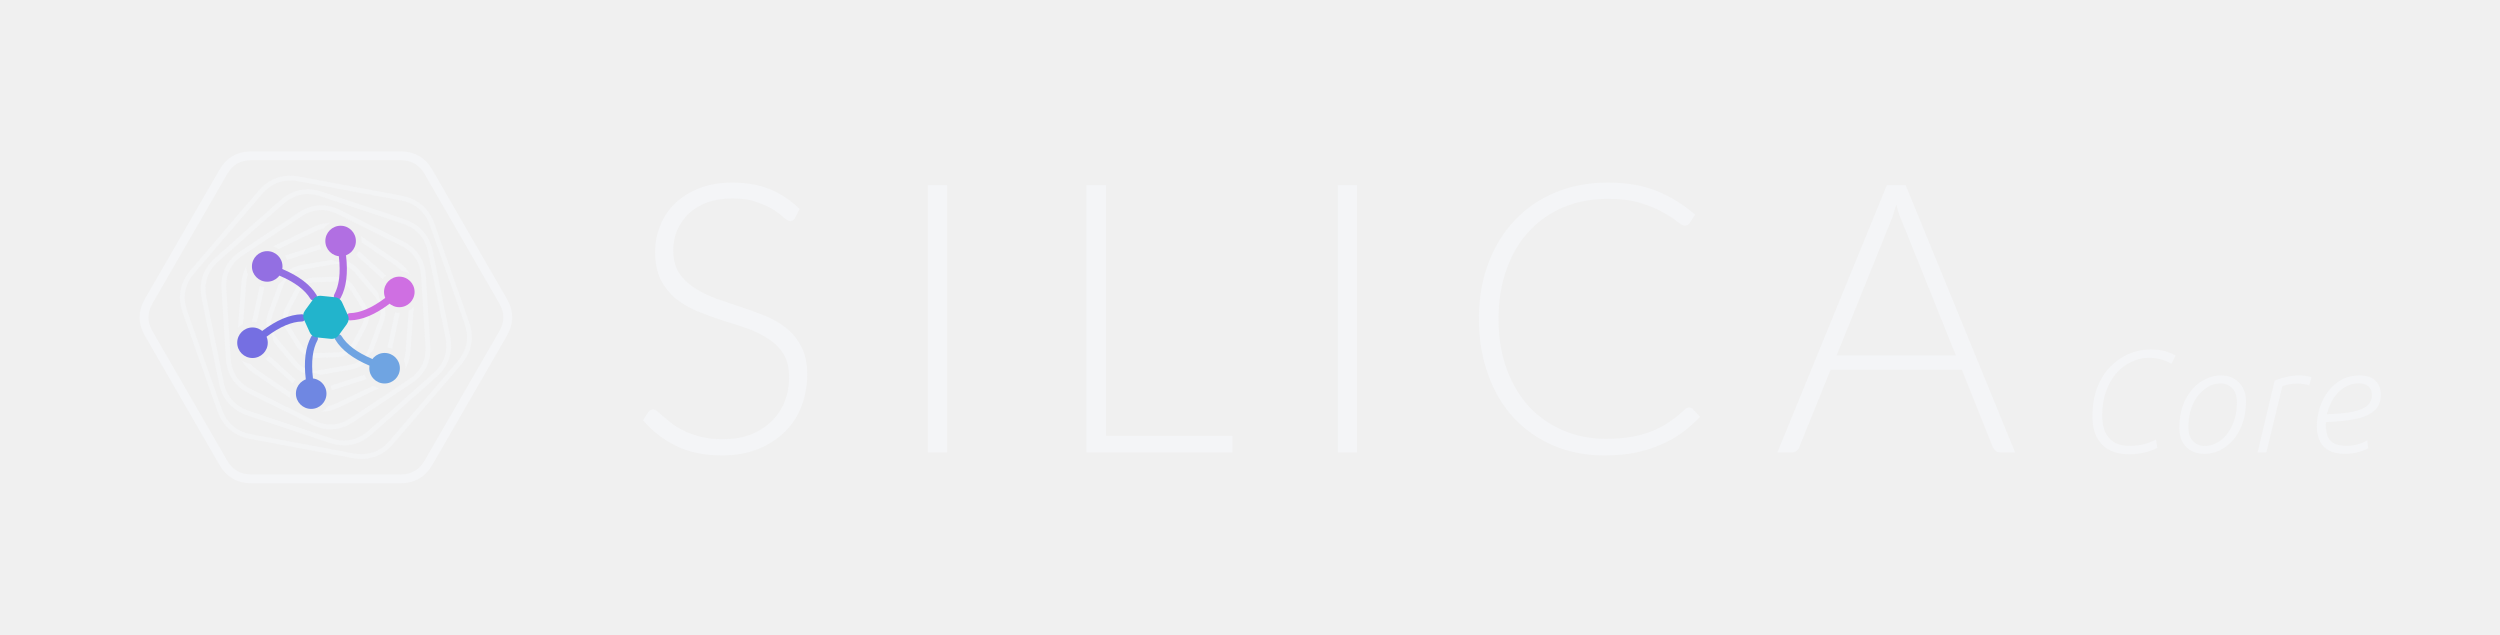
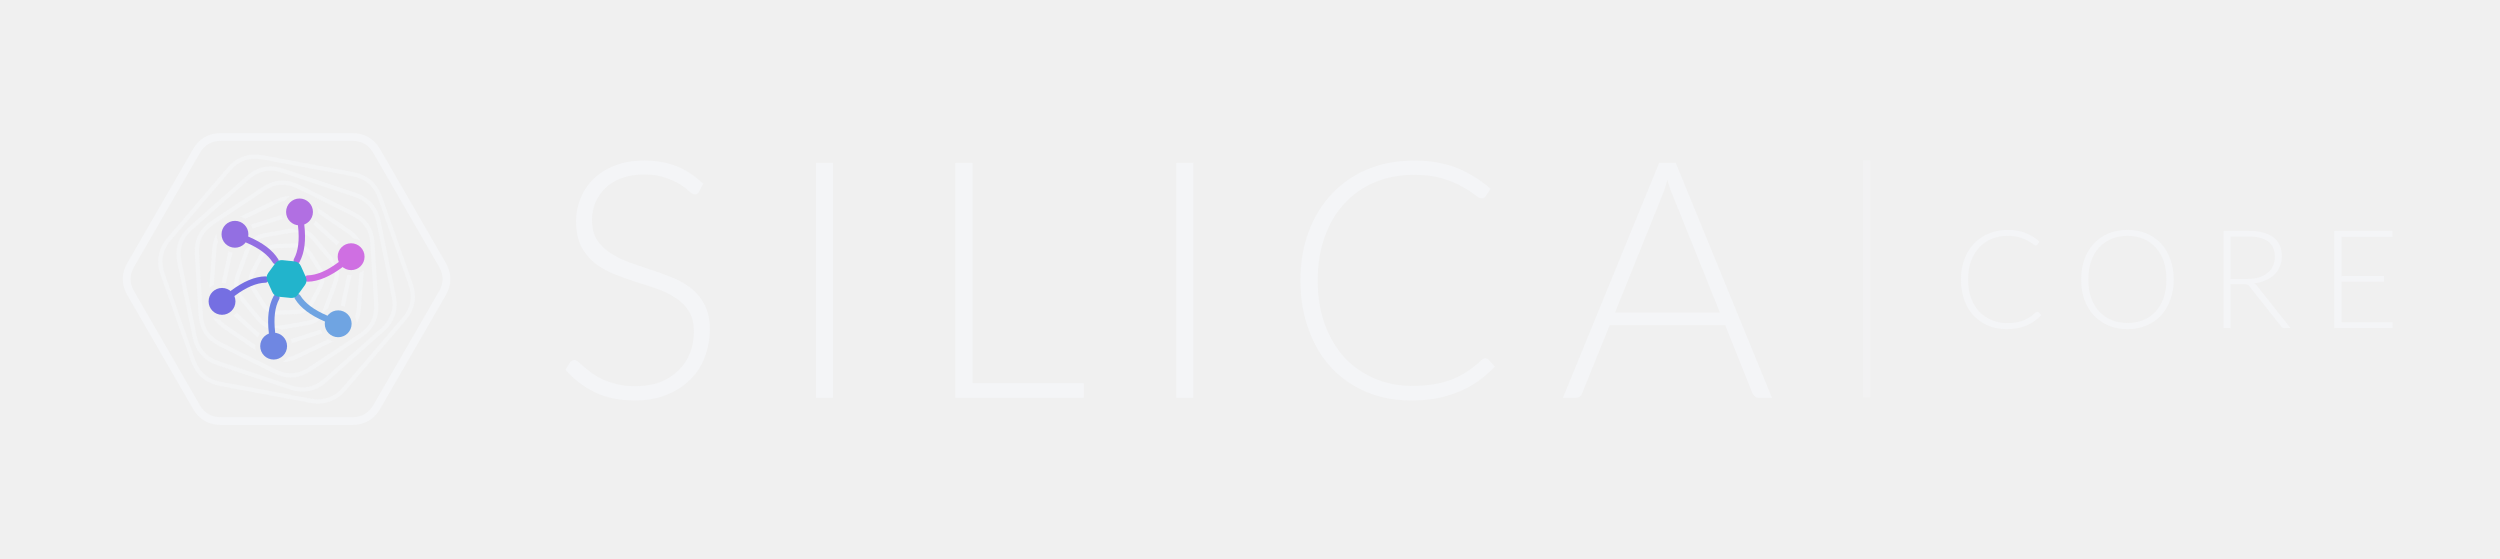
- <svg xmlns="http://www.w3.org/2000/svg" viewBox="0 0 583 148" width="583" height="148" role="img" aria-label="Silica Core">
+ <svg xmlns="http://www.w3.org/2000/svg" viewBox="0 0 663 148" width="663" height="148" role="img" aria-label="Silica Core">
  <svg x="28" y="26" width="96" height="96" viewBox="0 0 512 512" color="#F4F5F7">
    <defs>
      <mask id="mark-h" maskUnits="userSpaceOnUse" x="0" y="0" width="512" height="512">
        <rect width="512" height="512" fill="#fff" />
        <circle cx="329.0" cy="319.3" r="26.0" fill="#000" />
        <circle cx="237.7" cy="350.9" r="26.0" fill="#000" />
        <circle cx="164.7" cy="287.6" r="26.0" fill="#000" />
        <circle cx="183.0" cy="192.7" r="26.0" fill="#000" />
        <circle cx="274.3" cy="161.1" r="26.0" fill="#000" />
        <circle cx="347.3" cy="224.4" r="26.0" fill="#000" />
        <circle cx="256.0" cy="256.0" r="35.0" fill="#000" />
      </mask>
    </defs>
    <path d="M476.4 235.9Q488.0 256.0 476.4 276.1L383.6 436.8Q372.0 456.9 348.8 456.9L163.2 456.9Q140.0 456.9 128.4 436.8L35.6 276.1Q24.0 256.0 35.6 235.9L128.4 75.2Q140.0 55.1 163.2 55.1L348.8 55.1Q372.0 55.1 383.6 75.2Z" fill="none" stroke="currentColor" stroke-width="11" stroke-linejoin="round" />
    <g mask="url(#mark-h)" fill="none" stroke="currentColor" stroke-width="6" stroke-linejoin="round" opacity=".72">
      <path d="M431.2 262.6Q441.1 290.5 421.8 313.0L337.9 411.0Q318.6 433.5 289.6 428.1L162.7 404.4Q133.6 399.0 123.7 371.1L80.8 249.4Q70.9 221.5 90.2 199.0L174.1 101.0Q193.4 78.5 222.4 83.9L349.3 107.6Q378.4 113.0 388.3 140.9Z" />
      <path d="M407.5 279.7Q413.4 308.6 391.3 328.1L311.2 399.0Q289.1 418.6 261.2 409.2L159.7 375.3Q131.8 366.0 125.9 337.1L104.5 232.3Q98.6 203.4 120.7 183.9L200.8 113.0Q222.9 93.4 250.8 102.8L352.3 136.7Q380.2 146.0 386.1 174.9Z" />
      <path d="M382.8 291.5Q384.6 319.8 360.9 335.6L288.7 383.6Q265.0 399.3 239.5 386.7L161.9 348.1Q136.4 335.5 134.6 307.1L129.2 220.5Q127.4 192.2 151.1 176.4L223.3 128.4Q247.0 112.7 272.5 125.3L350.1 163.9Q375.6 176.5 377.4 204.9Z" />
      <path d="M358.2 298.0Q356.2 324.4 332.3 335.9L270.7 365.5Q246.9 376.9 225.0 362.0L168.6 323.5Q146.7 308.6 148.7 282.1L153.8 214.0Q155.8 187.6 179.7 176.1L241.3 146.5Q265.1 135.1 287.0 150.0L343.4 188.5Q365.3 203.4 363.3 229.9Z" />
      <path d="M334.3 299.4Q329.3 322.5 306.8 329.7L257.5 345.5Q235.0 352.7 217.5 336.8L179.3 302.1Q161.8 286.2 166.8 263.1L177.7 212.6Q182.7 189.5 205.2 182.3L254.5 166.5Q277.0 159.3 294.5 175.2L332.7 209.9Q350.2 225.8 345.2 248.9Z" />
      <path d="M311.9 296.2Q305.1 314.8 285.5 318.2L249.2 324.5Q229.6 327.9 216.9 312.7L193.2 284.4Q180.5 269.1 187.3 250.4L200.1 215.8Q206.9 197.2 226.5 193.8L262.8 187.5Q282.4 184.1 295.1 199.3L318.8 227.6Q331.5 242.9 324.7 261.6Z" />
      <path d="M291.9 288.7Q284.7 302.1 269.5 302.6L245.6 303.4Q230.4 303.9 222.4 291.0L209.7 270.7Q201.7 257.8 208.9 244.4L220.1 223.3Q227.3 209.9 242.5 209.4L266.4 208.6Q281.6 208.1 289.6 221.0L302.3 241.3Q310.3 254.2 303.1 267.6Z" />
      <path d="M274.7 277.5Q269.0 285.2 259.5 284.2L246.7 282.9Q237.2 281.9 233.3 273.1L228.1 261.4Q224.2 252.7 229.8 244.9L237.3 234.5Q243.0 226.8 252.5 227.8L265.3 229.1Q274.8 230.1 278.7 238.9L283.9 250.6Q287.8 259.3 282.2 267.1Z" />
    </g>
    <g fill="none" stroke="currentColor" stroke-width="9" stroke-linecap="round">
      <path class="n0" stroke="#6FA4E2" d="M271.6 281.6 Q282.4 299.3 311.6 311.8" />
      <path class="n1" stroke="#6F87E2" d="M241.6 282.3 Q231.7 300.5 235.4 332.0" />
      <path class="n2" stroke="#756FE2" d="M226.0 256.7 Q205.3 257.2 179.9 276.2" />
      <path class="n3" stroke="#936FE2" d="M240.4 230.4 Q229.6 212.7 200.4 200.2" />
      <path class="n4" stroke="#B16FE2" d="M270.4 229.7 Q280.3 211.5 276.6 180.0" />
      <path class="n5" stroke="#CF6FE2" d="M286.0 255.3 Q306.7 254.8 332.1 235.8" />
    </g>
    <g fill="currentColor">
      <circle cx="329.0" cy="319.3" r="19.0" class="n0" fill="#6FA4E2" />
      <circle cx="237.7" cy="350.9" r="19.0" class="n1" fill="#6F87E2" />
      <circle cx="164.7" cy="287.6" r="19.0" class="n2" fill="#756FE2" />
      <circle cx="183.0" cy="192.7" r="19.0" class="n3" fill="#936FE2" />
      <circle cx="274.3" cy="161.1" r="19.0" class="n4" fill="#B16FE2" />
      <circle cx="347.3" cy="224.4" r="19.0" class="n5" fill="#CF6FE2" />
    </g>
    <path d="M272.1 278.1Q268.2 283.4 261.6 282.7L244.9 281.0Q238.4 280.3 235.7 274.2L228.8 258.9Q226.2 252.9 230.0 247.5L239.9 233.9Q243.8 228.6 250.4 229.3L267.1 231.0Q273.6 231.7 276.3 237.8L283.2 253.1Q285.8 259.1 282.0 264.5Z" class="sig" fill="#22B4CC" />
  </svg>
  <g transform="translate(146.0 105.5) scale(0.88)" fill="#F4F5F7">
    <path d="M44.8 -62.2Q44.4 -61.3 43.5 -61.3Q42.9 -61.3 41.8 -62.2Q40.8 -63.2 39.1 -64.3Q37.3 -65.4 34.7 -66.3Q32.1 -67.3 28.2 -67.3Q24.4 -67.3 21.4 -66.2Q18.5 -65.1 16.5 -63.2Q14.6 -61.3 13.5 -58.8Q12.5 -56.3 12.5 -53.6Q12.5 -50 14 -47.6Q15.6 -45.2 18.1 -43.6Q20.6 -42 23.7 -40.8Q26.9 -39.7 30.2 -38.6Q33.6 -37.5 36.8 -36.2Q40 -34.9 42.5 -32.9Q45 -30.9 46.5 -27.9Q48 -25 48 -20.7Q48 -16.2 46.5 -12.3Q45 -8.3 42.1 -5.5Q39.2 -2.6 35 -0.9Q30.8 0.8 25.4 0.8Q18.4 0.8 13.3 -1.7Q8.2 -4.2 4.5 -8.5L5.9 -10.7Q6.5 -11.4 7.2 -11.4Q7.7 -11.4 8.4 -10.8Q9.1 -10.2 10.1 -9.3Q11.1 -8.5 12.5 -7.4Q13.9 -6.4 15.8 -5.5Q17.6 -4.7 20 -4.1Q22.4 -3.5 25.5 -3.5Q29.7 -3.5 33 -4.7Q36.2 -6 38.5 -8.2Q40.8 -10.4 42 -13.4Q43.2 -16.4 43.2 -19.9Q43.2 -23.7 41.7 -26.1Q40.2 -28.5 37.7 -30.1Q35.1 -31.8 32 -32.9Q28.8 -34 25.5 -35Q22.1 -36.1 18.9 -37.4Q15.8 -38.7 13.2 -40.7Q10.8 -42.7 9.2 -45.7Q7.7 -48.8 7.7 -53.3Q7.7 -56.9 9.1 -60.2Q10.4 -63.5 13 -66Q15.6 -68.5 19.4 -70Q23.2 -71.5 28.2 -71.5Q33.6 -71.5 38 -69.8Q42.4 -68 46 -64.5Z M85.1 0H80V-70.8H85.1Z M160.7 -4.4V0H122V-70.8H127.2V-4.4Z M193.7 0H188.6V-70.8H193.7Z M281.7 -11.9Q282.2 -11.9 282.6 -11.6L284.6 -9.4Q282.4 -7.1 279.8 -5.2Q277.2 -3.3 274.1 -2Q271.1 -0.7 267.4 0.1Q263.7 0.8 259.3 0.8Q251.9 0.8 245.8 -1.8Q239.7 -4.4 235.3 -9.1Q230.9 -13.8 228.5 -20.5Q226 -27.2 226 -35.4Q226 -43.5 228.5 -50.1Q231 -56.8 235.5 -61.5Q240 -66.3 246.3 -68.9Q252.6 -71.5 260.2 -71.5Q267.5 -71.5 273.1 -69.3Q278.7 -67 283.3 -63L281.8 -60.7Q281.4 -60.1 280.5 -60.1Q279.9 -60.1 278.5 -61.2Q277.2 -62.3 274.8 -63.6Q272.4 -65 268.8 -66.1Q265.2 -67.2 260.2 -67.2Q253.8 -67.2 248.5 -65Q243.2 -62.8 239.4 -58.7Q235.5 -54.6 233.4 -48.7Q231.2 -42.8 231.2 -35.4Q231.2 -27.9 233.4 -22Q235.6 -16.1 239.4 -12Q243.2 -8 248.4 -5.8Q253.5 -3.6 259.6 -3.6Q263.4 -3.6 266.3 -4.1Q269.3 -4.6 271.8 -5.6Q274.3 -6.6 276.5 -8.1Q278.6 -9.5 280.7 -11.5Q280.9 -11.7 281.2 -11.8Q281.4 -11.9 281.7 -11.9Z M352.4 -25.7 338 -61.5Q337.2 -63.2 336.6 -65.7Q336.2 -64.5 335.9 -63.4Q335.6 -62.3 335.2 -61.4L320.8 -25.7ZM368.1 0H364.1Q363.4 0 363 -0.4Q362.5 -0.8 362.2 -1.4L354 -21.9H319.2L310.9 -1.4Q310.7 -0.8 310.2 -0.4Q309.7 0 309 0H305.1L334.1 -70.8H339.1Z" />
  </g>
-   <g transform="translate(485.2 105.5) scale(0.34)" fill="#F4F5F7">
-     <path d="M33.1 1.3Q25.9 1.3 20.2 -1.4Q14.6 -4.2 11.3 -10Q8.1 -15.8 8.1 -24.9Q8.1 -35.7 11.3 -44.2Q14.5 -52.6 20.1 -58.5Q25.8 -64.4 32.9 -67.5Q40.1 -70.6 48 -70.6Q52.7 -70.6 56.8 -69.7Q60.9 -68.7 65.1 -66.4L62.3 -60.8Q58.7 -62.9 54.8 -63.9Q50.9 -64.9 46.9 -64.9Q40.6 -64.9 34.8 -62.1Q29 -59.4 24.5 -54.3Q20 -49.1 17.4 -41.8Q14.8 -34.5 14.8 -25.3Q14.8 -15.2 19.5 -9.9Q24.2 -4.5 33.2 -4.5Q39.9 -4.5 44.4 -5.9Q48.9 -7.2 51.7 -8.8L52.6 -3.1Q48.5 -0.9 43.4 0.2Q38.3 1.3 33.1 1.3Z M84.9 1Q80 1 76.1 -1Q72.2 -3.1 69.9 -7.1Q67.7 -11.1 67.7 -16.8Q67.7 -25.3 70.1 -32Q72.5 -38.6 76.6 -43.3Q80.6 -47.9 85.7 -50.3Q90.8 -52.8 96.2 -52.8Q101.2 -52.8 105 -50.7Q108.9 -48.5 111.1 -44.6Q113.4 -40.6 113.4 -35Q113.4 -26.5 111 -19.8Q108.6 -13.2 104.6 -8.5Q100.5 -3.9 95.4 -1.4Q90.3 1 84.9 1ZM85.3 -4.4Q88.5 -4.4 91.7 -5.8Q94.9 -7.1 97.7 -9.6Q100.5 -12.2 102.6 -15.8Q104.7 -19.5 106 -24.2Q107.2 -28.9 107.2 -34.5Q107.2 -40.7 104 -44Q100.8 -47.3 95.9 -47.3Q92.6 -47.3 89.4 -46Q86.3 -44.6 83.5 -42.1Q80.6 -39.5 78.5 -35.9Q76.3 -32.2 75.1 -27.5Q73.9 -22.7 73.9 -17.1Q73.9 -11 77.1 -7.7Q80.3 -4.4 85.3 -4.4Z M121.4 0 133.1 -49.3Q136.9 -50.8 141.3 -51.8Q145.7 -52.8 149.9 -52.8Q152.1 -52.8 154.3 -52.5Q156.6 -52.2 158.4 -51.5L156.8 -46.1Q154.9 -46.6 152.9 -46.9Q150.9 -47.2 148.8 -47.2Q146.2 -47.2 143.6 -46.8Q141 -46.4 138.4 -45.5L127.4 0Z M181.5 1Q174.4 1 170.2 -1.4Q165.9 -3.7 164 -8Q162 -12.2 162 -17.8Q162 -24.3 164 -30.5Q165.9 -36.7 169.7 -41.8Q173.5 -46.8 178.9 -49.8Q184.4 -52.8 191.4 -52.8Q198.5 -52.8 202.2 -49.2Q205.9 -45.6 205.9 -39.7Q205.9 -32.3 201.2 -28.4Q196.5 -24.4 188 -22.8Q179.5 -21.2 168.2 -20.8Q168.2 -20.3 168.2 -19.7Q168.1 -19.1 168.1 -18.8Q168.3 -14.1 169.5 -10.9Q170.8 -7.7 174 -6.1Q177.2 -4.5 182.7 -4.5Q186.3 -4.5 189.9 -5.5Q193.5 -6.4 196.6 -8.3L197.2 -2.8Q193.8 -1 189.8 0Q185.7 1 181.5 1ZM168.9 -26.2Q180.5 -26.5 187.2 -28Q194 -29.5 196.9 -32.3Q199.8 -35.1 199.8 -39.3Q199.8 -43.4 197.3 -45.4Q194.8 -47.4 190.9 -47.4Q185.4 -47.4 180.9 -44.6Q176.5 -41.8 173.4 -37Q170.4 -32.2 168.9 -26.2Z" />
+   <rect x="494.0" y="42.5" width="2.06" height="62.9" fill="#F4F5F7" opacity="0.38" />
+   <g transform="translate(517.9 87.0) scale(0.364)" fill="#F4F5F7">
+     <path d="M61.5 -11.9Q62 -11.9 62.4 -11.6L64.4 -9.4Q62.2 -7.1 59.6 -5.2Q57 -3.3 53.9 -2Q50.9 -0.7 47.2 0.1Q43.5 0.8 39.1 0.8Q31.8 0.8 25.6 -1.8Q19.5 -4.4 15.1 -9.1Q10.7 -13.8 8.3 -20.5Q5.9 -27.2 5.9 -35.4Q5.9 -43.5 8.4 -50.1Q10.9 -56.8 15.4 -61.5Q19.9 -66.3 26.2 -68.9Q32.5 -71.5 40.1 -71.5Q47.3 -71.5 52.9 -69.3Q58.5 -67 63.1 -63L61.6 -60.7Q61.2 -60.1 60.3 -60.1Q59.7 -60.1 58.4 -61.2Q57 -62.3 54.6 -63.6Q52.2 -65 48.6 -66.1Q45.1 -67.2 40.1 -67.2Q33.6 -67.2 28.3 -65Q23 -62.8 19.2 -58.7Q15.4 -54.6 13.2 -48.7Q11.1 -42.8 11.1 -35.4Q11.1 -27.9 13.2 -22Q15.4 -16.1 19.2 -12Q23 -8 28.2 -5.8Q33.4 -3.6 39.4 -3.6Q43.2 -3.6 46.1 -4.1Q49.1 -4.6 51.6 -5.6Q54.1 -6.6 56.2 -8.1Q58.4 -9.5 60.5 -11.5Q60.8 -11.7 61 -11.8Q61.2 -11.9 61.5 -11.9Z M160.9 -35.4Q160.9 -27.2 158.4 -20.5Q156 -13.9 151.6 -9.1Q147.1 -4.4 140.9 -1.8Q134.7 0.8 127.2 0.8Q119.7 0.8 113.5 -1.8Q107.3 -4.4 102.8 -9.1Q98.4 -13.9 95.9 -20.5Q93.5 -27.2 93.5 -35.4Q93.5 -43.6 95.9 -50.2Q98.4 -56.9 102.8 -61.6Q107.3 -66.4 113.5 -69Q119.7 -71.5 127.2 -71.5Q134.7 -71.5 140.9 -69Q147.1 -66.4 151.6 -61.7Q156 -56.9 158.4 -50.2Q160.9 -43.6 160.9 -35.4ZM155.6 -35.4Q155.6 -42.8 153.6 -48.7Q151.5 -54.6 147.8 -58.7Q144 -62.8 138.8 -65Q133.5 -67.2 127.2 -67.2Q120.9 -67.2 115.6 -65Q110.4 -62.8 106.6 -58.7Q102.8 -54.6 100.7 -48.7Q98.7 -42.8 98.7 -35.4Q98.7 -28 100.7 -22.1Q102.8 -16.2 106.6 -12.1Q110.4 -8 115.6 -5.8Q120.9 -3.7 127.2 -3.7Q133.5 -3.7 138.8 -5.8Q144 -8 147.8 -12.1Q151.5 -16.2 153.6 -22.1Q155.6 -28 155.6 -35.4Z M214.6 -35.8Q219.3 -35.8 223 -36.9Q226.8 -38.1 229.3 -40.2Q231.9 -42.2 233.2 -45.2Q234.6 -48.2 234.6 -51.9Q234.6 -59.4 229.7 -63.1Q224.8 -66.7 215.3 -66.7H202.3V-35.8ZM246 0H241.6Q240.8 0 240.2 -0.3Q239.6 -0.6 239.1 -1.3L216.4 -30Q216 -30.6 215.6 -31Q215.2 -31.4 214.6 -31.6Q214.1 -31.8 213.4 -31.9Q212.7 -32 211.6 -32H202.3V0H197.2V-70.8H215.3Q227.5 -70.8 233.6 -66Q239.7 -61.3 239.7 -52.2Q239.7 -48.1 238.2 -44.8Q236.8 -41.4 234.2 -38.9Q231.6 -36.4 227.9 -34.8Q224.2 -33.1 219.5 -32.6Q220.7 -31.9 221.7 -30.6Z M320.4 -4.2 320.3 0H277.9V-70.8H320.3V-66.5H283.1V-37.9H314.1V-33.8H283.1V-4.2Z" />
  </g>
</svg>
